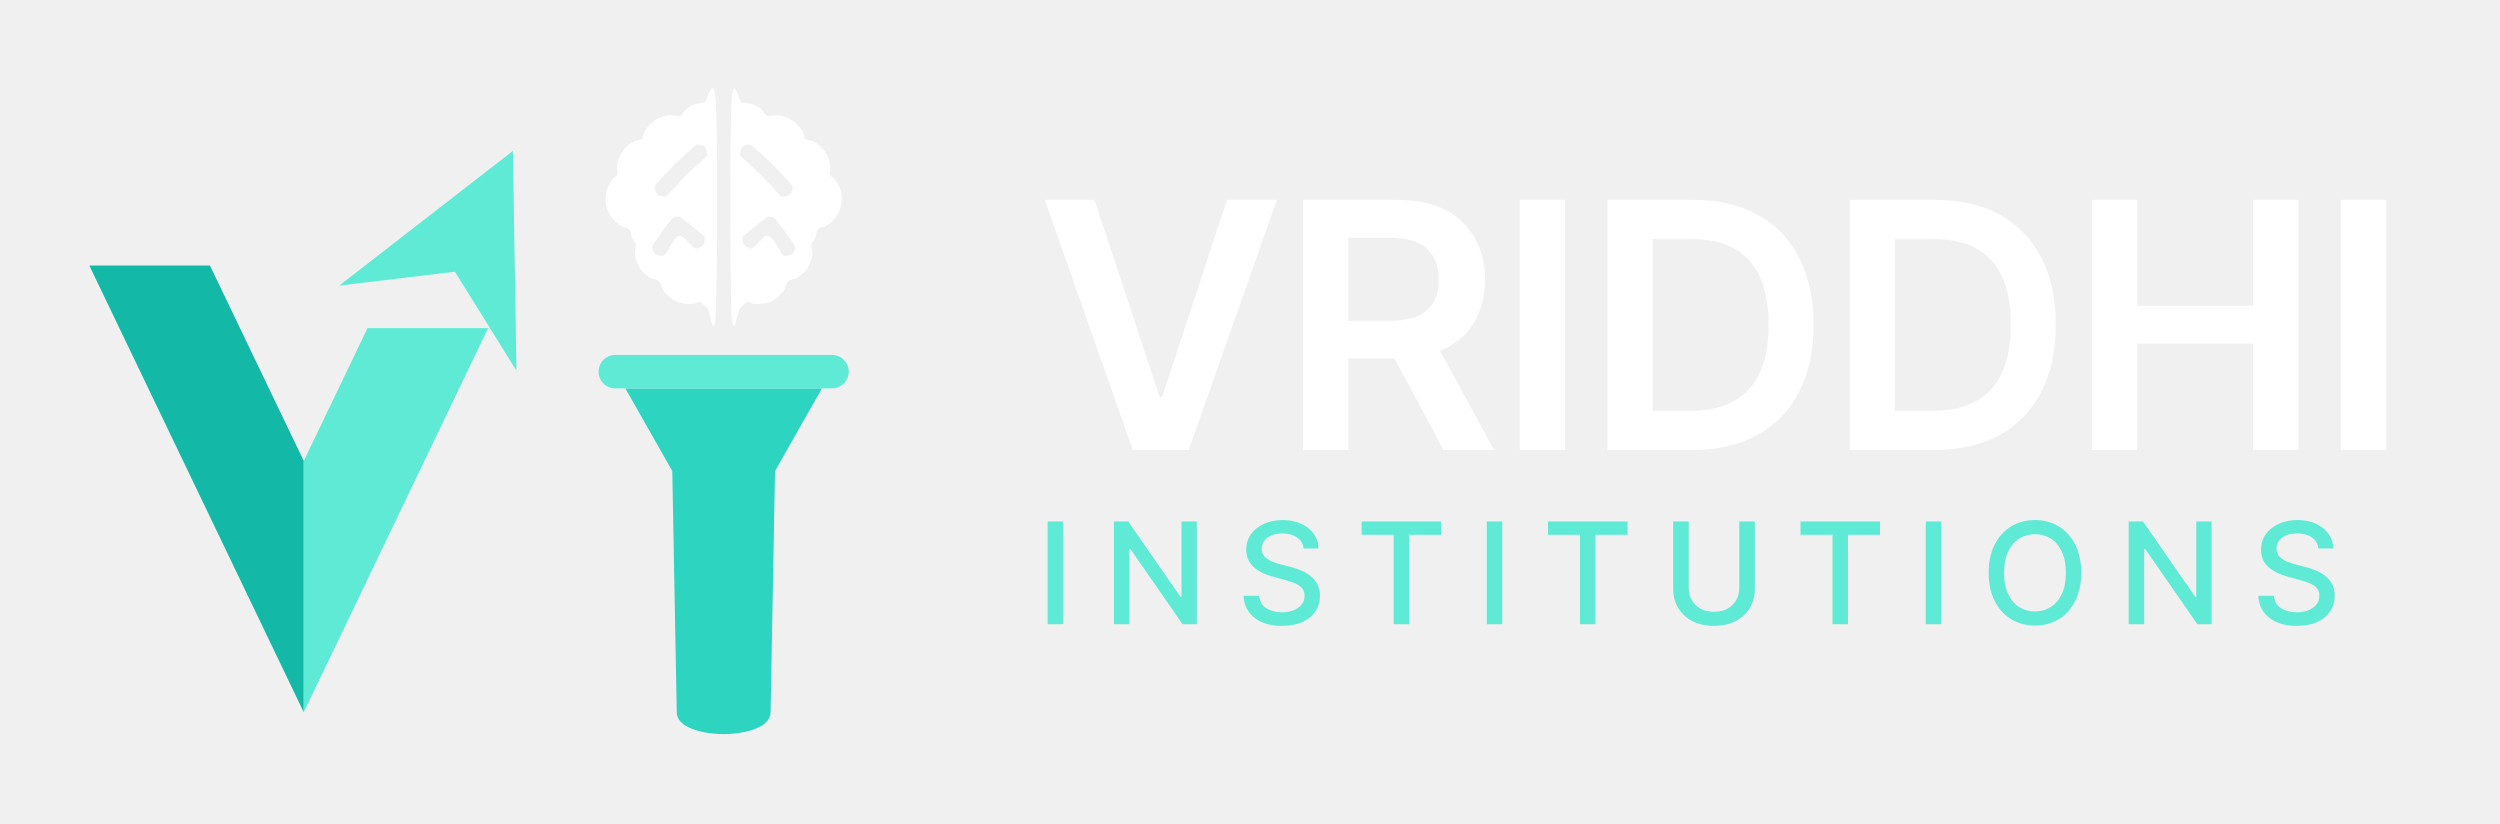
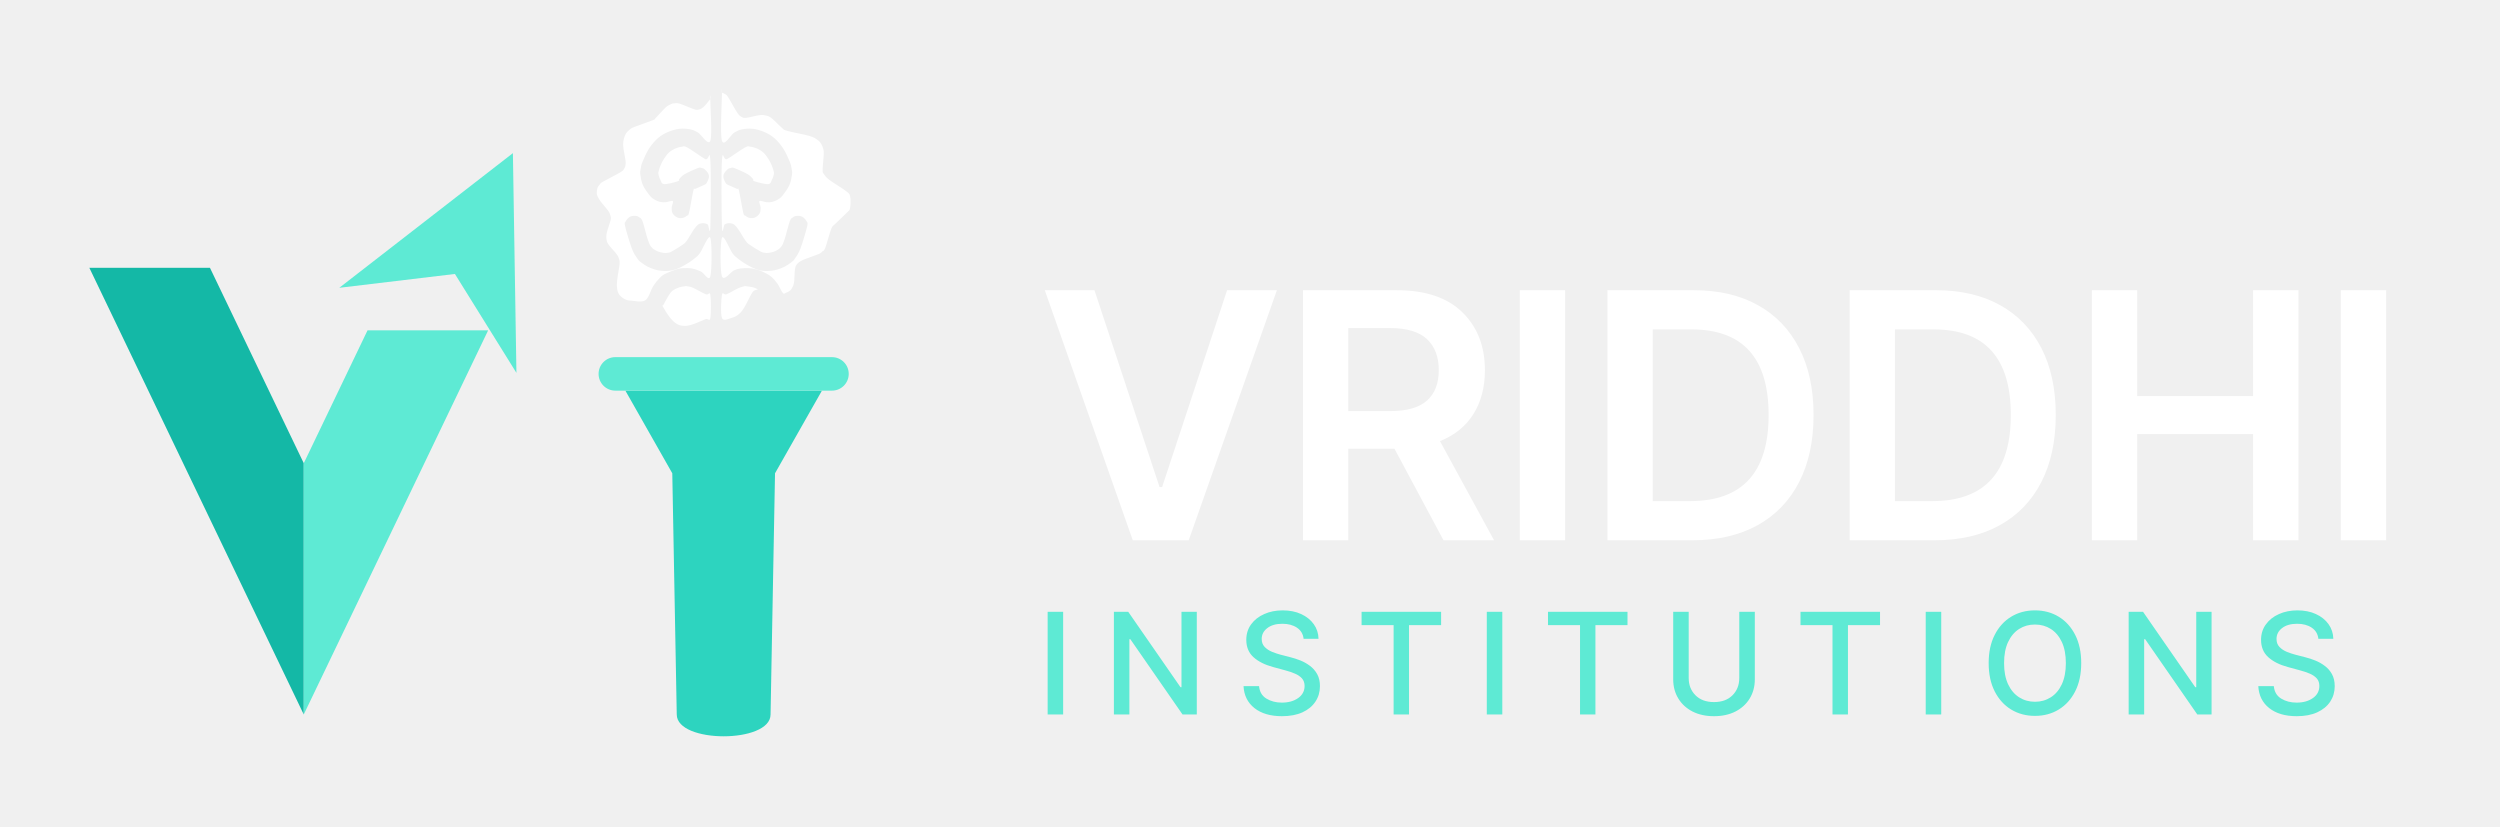
- <svg xmlns="http://www.w3.org/2000/svg" viewBox="-124 -159.45 559.66 184.45" width="559.66" height="184.45" role="img" aria-label="Vriddhi Institutions">
+ <svg xmlns="http://www.w3.org/2000/svg" viewBox="-124 -159.95 559.66 184.95" width="559.66" height="184.95" role="img" aria-label="Vriddhi Institutions">
  <defs>
    <linearGradient id="gradBrain" gradientUnits="userSpaceOnUse" x1="0" y1="-145" x2="0" y2="-88">
      <stop offset="0" stop-color="#ffffff" />
      <stop offset="1" stop-color="#5eead4" />
    </linearGradient>
  </defs>
  <g class="vriddhi-mark">
    <path d="M -104 -100 L -56 0 L -56 -56.25 L -77 -100 Z" fill="#14b8a6" />
    <path d="M -56 0 L -14.72 -86 L -41.72 -86 L -56 -56.25 Z" fill="#5eead4" />
    <path d="M -9.18 -125.67 L -8.39 -76.48 L -22.16 -98.62 L -48.05 -95.52 Z" fill="#5eead4" />
    <path d="M 27.5 0 L 26.5 -54 L 16 -72.5 L 60 -72.5 L 49.5 -54 L 48.5 0 C 48.5 6.51 27.5 6.51 27.5 0 Z" fill="#2dd4bf" />
    <path d="M 13.75 -80 H 62.25 A 3.75 3.75 0 0 1 66 -76.25 V -76.25 A 3.75 3.75 0 0 1 62.25 -72.5 H 13.75 A 3.75 3.75 0 0 1 10 -76.25 V -76.25 A 3.75 3.75 0 0 1 13.75 -80 Z" fill="#5eead4" />
-     <g transform="translate(38 -86.03) scale(1.09)">
-       <path fill-rule="evenodd" fill="#ffffff" d="M -3.89 -46.32 C -3.51 -46.25 -1.97 -53.09 -1.59 -45.93 C -1.21 -38.78 -1.31 -10.37 -1.61 -3.41 C -1.91 3.56 -2.87 -3.82 -3.4 -4.14 C -3.93 -4.46 -4.37 -5.17 -4.79 -5.32 C -5.21 -5.46 -5.48 -5.07 -5.92 -5 C -6.37 -4.93 -6.95 -4.89 -7.43 -4.91 C -7.91 -4.93 -8.32 -4.99 -8.8 -5.14 C -9.28 -5.28 -9.75 -5.4 -10.31 -5.77 C -10.87 -6.15 -11.68 -6.78 -12.18 -7.42 C -12.67 -8.05 -12.8 -9.11 -13.28 -9.59 C -13.76 -10.06 -14.52 -9.95 -15.08 -10.27 C -15.64 -10.6 -16.24 -11.16 -16.63 -11.55 C -17.02 -11.95 -17.18 -12.23 -17.41 -12.65 C -17.63 -13.06 -17.86 -13.62 -18 -14.06 C -18.14 -14.5 -18.22 -14.75 -18.23 -15.29 C -18.24 -15.83 -17.95 -16.77 -18.05 -17.3 C -18.14 -17.83 -18.6 -17.97 -18.82 -18.47 C -19.04 -18.96 -18.97 -19.83 -19.37 -20.26 C -19.77 -20.69 -20.65 -20.68 -21.22 -21.05 C -21.79 -21.42 -22.37 -21.92 -22.81 -22.46 C -23.25 -23.01 -23.63 -23.73 -23.86 -24.33 C -24.1 -24.93 -24.18 -25.51 -24.23 -26.07 C -24.27 -26.62 -24.22 -27.17 -24.14 -27.67 C -24.05 -28.16 -23.94 -28.56 -23.73 -29.03 C -23.51 -29.51 -23.18 -30.08 -22.86 -30.49 C -22.54 -30.91 -21.98 -31.06 -21.82 -31.51 C -21.66 -31.97 -21.95 -32.68 -21.91 -33.21 C -21.87 -33.73 -21.75 -34.21 -21.59 -34.67 C -21.43 -35.14 -21.23 -35.56 -20.95 -35.99 C -20.67 -36.43 -20.31 -36.89 -19.9 -37.27 C -19.49 -37.65 -19.02 -38 -18.49 -38.27 C -17.96 -38.54 -17.07 -38.61 -16.73 -38.87 C -16.39 -39.12 -16.64 -39.41 -16.45 -39.81 C -16.26 -40.21 -16.05 -40.75 -15.59 -41.27 C -15.12 -41.78 -14.39 -42.5 -13.67 -42.91 C -12.96 -43.31 -12.08 -43.58 -11.3 -43.68 C -10.51 -43.79 -9.54 -43.36 -8.97 -43.55 C -8.39 -43.74 -8.19 -44.5 -7.86 -44.81 C -7.52 -45.13 -7.32 -45.25 -6.94 -45.45 C -6.56 -45.66 -6.08 -45.9 -5.58 -46.04 C -5.07 -46.19 -4.18 -46.27 -3.89 -46.32 C -3.61 -46.36 -4.27 -46.38 -3.89 -46.32 Z M 3.57 -46.32 C 3.9 -46.27 5.01 -46.19 5.58 -46.04 C 6.14 -45.9 6.56 -45.66 6.94 -45.45 C 7.32 -45.25 7.52 -45.13 7.86 -44.81 C 8.19 -44.5 8.39 -43.74 8.97 -43.55 C 9.54 -43.36 10.51 -43.79 11.3 -43.68 C 12.08 -43.58 12.96 -43.31 13.67 -42.91 C 14.39 -42.5 15.12 -41.78 15.59 -41.27 C 16.05 -40.75 16.26 -40.21 16.45 -39.81 C 16.64 -39.41 16.39 -39.12 16.73 -38.87 C 17.07 -38.61 17.96 -38.54 18.49 -38.27 C 19.02 -38 19.49 -37.65 19.9 -37.27 C 20.31 -36.89 20.67 -36.43 20.95 -35.99 C 21.23 -35.56 21.43 -35.14 21.59 -34.67 C 21.75 -34.21 21.87 -33.73 21.91 -33.21 C 21.95 -32.68 21.66 -31.97 21.82 -31.51 C 21.98 -31.06 22.54 -30.91 22.86 -30.49 C 23.18 -30.08 23.51 -29.51 23.73 -29.03 C 23.94 -28.56 24.05 -28.16 24.14 -27.67 C 24.22 -27.17 24.27 -26.62 24.23 -26.07 C 24.18 -25.51 24.1 -24.93 23.86 -24.33 C 23.63 -23.73 23.25 -23.01 22.81 -22.46 C 22.37 -21.92 21.79 -21.42 21.22 -21.05 C 20.65 -20.68 19.77 -20.69 19.37 -20.26 C 18.97 -19.83 19.04 -18.96 18.82 -18.47 C 18.6 -17.97 18.14 -17.83 18.05 -17.3 C 17.95 -16.77 18.24 -15.83 18.23 -15.29 C 18.22 -14.75 18.14 -14.5 18 -14.06 C 17.86 -13.62 17.63 -13.06 17.41 -12.65 C 17.18 -12.23 17.02 -11.95 16.63 -11.55 C 16.24 -11.16 15.64 -10.6 15.08 -10.27 C 14.52 -9.95 13.76 -10.06 13.28 -9.59 C 12.8 -9.11 12.67 -8.05 12.18 -7.42 C 11.68 -6.78 10.87 -6.15 10.31 -5.77 C 9.75 -5.4 9.28 -5.28 8.8 -5.14 C 8.32 -4.99 7.91 -4.93 7.43 -4.91 C 6.95 -4.89 6.37 -4.93 5.92 -5 C 5.48 -5.07 5.21 -5.46 4.79 -5.32 C 4.37 -5.17 3.93 -4.46 3.4 -4.14 C 2.87 -3.82 1.91 3.56 1.61 -3.41 C 1.31 -10.37 1.27 -38.78 1.59 -45.93 C 1.92 -53.09 3.23 -46.25 3.56 -46.32 C 3.89 -46.38 3.23 -46.36 3.57 -46.32 Z M -5.25 -37.64 C -5.37 -37.58 -5.18 -38 -5.99 -37.31 C -6.81 -36.62 -8.83 -34.78 -10.13 -33.5 C -11.43 -32.21 -13.11 -30.39 -13.77 -29.63 C -14.43 -28.87 -14.04 -29.15 -14.09 -28.94 C -14.14 -28.72 -14.18 -28.59 -14.09 -28.34 C -14.01 -28.08 -13.84 -27.64 -13.58 -27.41 C -13.33 -27.19 -12.93 -27 -12.57 -27 C -12.21 -27 -12.24 -26.67 -11.42 -27.41 C -10.59 -28.16 -8.92 -30.17 -7.63 -31.45 C -6.34 -32.73 -4.39 -34.38 -3.69 -35.1 C -2.98 -35.81 -3.41 -35.43 -3.41 -35.75 C -3.41 -36.06 -3.52 -36.69 -3.69 -36.99 C -3.85 -37.29 -4.16 -37.44 -4.42 -37.54 C -4.68 -37.65 -5.1 -37.62 -5.24 -37.64 C -5.38 -37.65 -5.12 -37.69 -5.25 -37.64 Z M 4.75 -37.64 C 4.63 -37.58 4.21 -37.46 4.01 -37.31 C 3.81 -37.17 3.65 -37.02 3.55 -36.76 C 3.45 -36.5 3.39 -36.02 3.41 -35.75 C 3.43 -35.47 2.98 -35.81 3.69 -35.1 C 4.39 -34.38 6.34 -32.73 7.63 -31.45 C 8.92 -30.17 10.62 -28.16 11.42 -27.41 C 12.22 -26.67 12.07 -27 12.43 -27 C 12.79 -27 13.31 -27.19 13.58 -27.41 C 13.86 -27.64 14.01 -28.08 14.09 -28.34 C 14.18 -28.59 14.14 -28.72 14.09 -28.94 C 14.04 -29.15 14.43 -28.87 13.77 -29.63 C 13.11 -30.39 11.36 -32.27 10.13 -33.5 C 8.89 -34.72 7.11 -36.32 6.36 -37 C 5.6 -37.67 5.85 -37.44 5.58 -37.54 C 5.31 -37.65 4.9 -37.62 4.76 -37.64 C 4.62 -37.65 4.88 -37.69 4.75 -37.64 Z M -9.61 -22.82 C -9.8 -22.73 -9.93 -23.18 -10.72 -22.27 C -11.51 -21.35 -13.72 -18.33 -14.36 -17.31 C -15.01 -16.28 -14.61 -16.42 -14.59 -16.11 C -14.57 -15.79 -14.41 -15.6 -14.27 -15.42 C -14.13 -15.23 -14 -15.1 -13.76 -15 C -13.52 -14.9 -13.14 -14.79 -12.84 -14.82 C -12.54 -14.85 -12.57 -14.5 -11.96 -15.19 C -11.36 -15.87 -10.18 -18.68 -9.21 -18.91 C -8.25 -19.14 -6.86 -16.96 -6.17 -16.55 C -5.49 -16.14 -5.44 -16.36 -5.11 -16.46 C -4.77 -16.56 -4.34 -16.84 -4.14 -17.15 C -3.94 -17.45 -3.89 -17.98 -3.91 -18.3 C -3.93 -18.62 -3.5 -18.38 -4.28 -19.08 C -5.06 -19.79 -7.71 -21.92 -8.6 -22.54 C -9.49 -23.16 -9.44 -22.77 -9.61 -22.82 C -9.77 -22.86 -9.42 -22.91 -9.61 -22.82 Z M 9.39 -22.82 C 9.26 -22.77 9.45 -23.16 8.6 -22.54 C 7.75 -21.92 5.06 -19.79 4.28 -19.08 C 3.5 -18.38 3.93 -18.62 3.91 -18.3 C 3.89 -17.98 3.94 -17.45 4.14 -17.15 C 4.34 -16.84 4.77 -16.56 5.11 -16.46 C 5.44 -16.36 5.49 -16.14 6.17 -16.55 C 6.86 -16.96 8.25 -19.14 9.21 -18.91 C 10.18 -18.68 11.36 -15.87 11.96 -15.19 C 12.57 -14.5 12.54 -14.85 12.84 -14.82 C 13.14 -14.79 13.52 -14.9 13.76 -15 C 14 -15.1 14.13 -15.23 14.27 -15.42 C 14.41 -15.6 14.57 -15.79 14.59 -16.11 C 14.61 -16.42 15.01 -16.28 14.36 -17.31 C 13.72 -18.33 11.44 -21.36 10.72 -22.27 C 10 -23.17 10.26 -22.63 10.03 -22.73 C 9.81 -22.82 9.5 -22.8 9.39 -22.82 C 9.29 -22.83 9.52 -22.86 9.39 -22.82 Z" />
+     <g transform="translate(36.32 -89.13) scale(0.92)">
+       <path fill-rule="evenodd" fill="#ffffff" d="M 1.43 -54.41 C 1.54 -54.36 1.84 -54.31 2.08 -54.13 C 2.33 -53.96 2.4 -54.12 2.9 -53.36 C 3.41 -52.59 4.59 -50.36 5.14 -49.55 C 5.7 -48.74 5.86 -48.71 6.24 -48.5 C 6.61 -48.3 6.68 -48.24 7.39 -48.32 C 8.1 -48.39 9.73 -48.86 10.52 -48.95 C 11.31 -49.05 11.63 -48.98 12.12 -48.86 C 12.62 -48.74 12.85 -48.71 13.49 -48.22 C 14.13 -47.73 15.33 -46.43 15.96 -45.91 C 16.59 -45.4 16.17 -45.47 17.28 -45.14 C 18.4 -44.8 21.43 -44.28 22.67 -43.91 C 23.91 -43.54 24.23 -43.25 24.72 -42.9 C 25.21 -42.56 25.4 -42.24 25.63 -41.86 C 25.86 -41.48 26 -41.04 26.09 -40.62 C 26.18 -40.2 26.21 -40.17 26.18 -39.34 C 26.15 -38.5 25.9 -36.4 25.91 -35.61 C 25.92 -34.82 25.96 -35 26.23 -34.6 C 26.5 -34.21 26.64 -33.9 27.51 -33.23 C 28.38 -32.56 30.6 -31.25 31.45 -30.59 C 32.29 -29.92 32.4 -29.96 32.59 -29.26 C 32.78 -28.56 32.72 -27.04 32.59 -26.37 C 32.46 -25.7 32.42 -25.88 31.81 -25.23 C 31.21 -24.59 29.59 -23.15 28.96 -22.49 C 28.32 -21.83 28.41 -22.24 28 -21.27 C 27.6 -20.29 26.91 -17.56 26.54 -16.64 C 26.18 -15.73 26.08 -16.03 25.81 -15.78 C 25.54 -15.53 25.68 -15.48 24.9 -15.14 C 24.12 -14.8 22.02 -14.13 21.15 -13.73 C 20.28 -13.32 20.01 -13.1 19.69 -12.72 C 19.36 -12.34 19.3 -12.12 19.18 -11.44 C 19.07 -10.76 19.08 -9.33 19 -8.66 C 18.92 -7.99 18.89 -7.81 18.73 -7.42 C 18.56 -7.03 18.34 -6.6 18.04 -6.32 C 17.74 -6.04 17.24 -5.83 16.94 -5.73 C 16.64 -5.62 16.58 -5.3 16.23 -5.69 C 15.88 -6.07 15.35 -7.37 14.86 -8.04 C 14.37 -8.71 13.9 -9.25 13.31 -9.72 C 12.73 -10.19 11.97 -10.57 11.35 -10.86 C 10.74 -11.15 10.18 -11.31 9.62 -11.45 C 9.07 -11.6 8.66 -11.7 8.03 -11.73 C 7.39 -11.76 6.45 -11.73 5.83 -11.64 C 5.22 -11.54 5.07 -11.5 4.33 -11.18 C 3.59 -10.86 1.89 -8.42 1.41 -9.74 C 0.92 -11.07 0.99 -18.2 1.42 -19.13 C 1.84 -20.07 3.34 -16.2 3.96 -15.37 C 4.58 -14.55 4.69 -14.57 5.14 -14.19 C 5.6 -13.8 6.08 -13.44 6.69 -13.05 C 7.3 -12.66 8.19 -12.15 8.78 -11.87 C 9.38 -11.58 9.76 -11.46 10.24 -11.32 C 10.73 -11.18 11.18 -11.08 11.7 -11.05 C 12.23 -11.01 12.85 -11.03 13.39 -11.09 C 13.93 -11.15 14.39 -11.24 14.94 -11.41 C 15.49 -11.58 16.12 -11.8 16.67 -12.09 C 17.23 -12.38 17.86 -12.82 18.27 -13.14 C 18.68 -13.46 18.76 -13.45 19.13 -14.01 C 19.5 -14.56 20 -15.15 20.5 -16.47 C 21 -17.78 21.89 -20.77 22.14 -21.88 C 22.39 -22.99 22.19 -22.74 22 -23.13 C 21.81 -23.52 21.39 -24 20.99 -24.22 C 20.6 -24.44 19.99 -24.48 19.61 -24.45 C 19.23 -24.43 18.97 -24.31 18.69 -24.09 C 18.41 -23.87 18.25 -24 17.91 -23.13 C 17.58 -22.25 17.03 -19.86 16.68 -18.83 C 16.33 -17.79 16.2 -17.41 15.81 -16.92 C 15.43 -16.42 14.86 -16.11 14.35 -15.87 C 13.85 -15.62 13.21 -15.52 12.8 -15.45 C 12.39 -15.39 12.21 -15.4 11.88 -15.46 C 11.55 -15.51 11.46 -15.44 10.83 -15.77 C 10.2 -16.11 8.73 -17 8.1 -17.46 C 7.47 -17.92 7.5 -17.93 7.05 -18.55 C 6.6 -19.17 5.85 -20.55 5.4 -21.17 C 4.96 -21.8 4.7 -22.07 4.4 -22.32 C 4.09 -22.56 3.84 -22.58 3.58 -22.64 C 3.31 -22.69 3.04 -22.68 2.79 -22.64 C 2.53 -22.59 2.28 -22.5 2.05 -22.36 C 1.82 -22.22 1.52 -19.16 1.41 -21.78 C 1.31 -24.4 1.21 -35.34 1.42 -38.09 C 1.63 -40.84 1.74 -37.77 2.67 -38.27 C 3.6 -38.78 6.07 -40.59 7.01 -41.09 C 7.96 -41.59 7.85 -41.32 8.34 -41.27 C 8.84 -41.23 9.46 -41.05 9.99 -40.82 C 10.51 -40.58 11.04 -40.27 11.49 -39.86 C 11.94 -39.45 12.34 -38.87 12.68 -38.36 C 13.01 -37.85 13.28 -37.32 13.5 -36.81 C 13.72 -36.3 13.91 -35.68 14 -35.3 C 14.09 -34.93 14.11 -34.9 14.04 -34.56 C 13.98 -34.22 13.82 -33.68 13.59 -33.28 C 13.36 -32.89 13.38 -32.25 12.67 -32.18 C 11.96 -32.11 9.95 -32.65 9.33 -32.87 C 8.71 -33.08 9.23 -33.16 8.95 -33.45 C 8.67 -33.73 8.43 -34.15 7.67 -34.59 C 6.92 -35.03 5.13 -35.84 4.44 -36.09 C 3.75 -36.34 3.78 -36.14 3.51 -36.09 C 3.25 -36.04 3.09 -36.03 2.83 -35.82 C 2.57 -35.6 2.13 -35.14 1.96 -34.81 C 1.78 -34.47 1.72 -34.18 1.77 -33.79 C 1.83 -33.41 2.09 -32.81 2.28 -32.51 C 2.46 -32.21 2.41 -32.25 2.87 -32 C 3.33 -31.76 4.59 -31.27 5.03 -31.04 C 5.48 -30.81 5.28 -31.59 5.54 -30.63 C 5.8 -29.66 6.33 -26.26 6.59 -25.24 C 6.85 -24.22 6.85 -24.72 7.1 -24.5 C 7.35 -24.29 7.71 -24.03 8.11 -23.96 C 8.5 -23.88 9.03 -23.86 9.44 -24.05 C 9.86 -24.23 10.36 -24.65 10.59 -25.06 C 10.82 -25.46 10.82 -25.98 10.82 -26.48 C 10.81 -26.98 10.31 -27.83 10.55 -28.04 C 10.8 -28.26 11.77 -27.8 12.29 -27.77 C 12.81 -27.74 13.22 -27.76 13.67 -27.86 C 14.12 -27.97 14.57 -28.15 14.99 -28.41 C 15.41 -28.67 15.71 -28.83 16.18 -29.42 C 16.65 -30 17.44 -31.08 17.82 -31.92 C 18.2 -32.76 18.36 -33.8 18.45 -34.47 C 18.55 -35.14 18.45 -35.41 18.36 -35.94 C 18.27 -36.46 18.25 -36.81 17.91 -37.63 C 17.57 -38.45 16.94 -39.9 16.31 -40.86 C 15.69 -41.81 14.94 -42.69 14.17 -43.36 C 13.41 -44.03 12.59 -44.48 11.72 -44.86 C 10.84 -45.24 9.84 -45.53 8.93 -45.64 C 8.03 -45.74 7.04 -45.65 6.29 -45.5 C 5.54 -45.35 5.23 -45.19 4.42 -44.73 C 3.61 -44.26 1.91 -41.12 1.41 -42.73 C 0.91 -44.35 1.42 -52.46 1.42 -54.41 C 1.43 -56.35 1.32 -54.46 1.43 -54.41 Z M -1.43 -52.86 C -1.43 -51.18 -0.92 -44.09 -1.41 -42.73 C -1.91 -41.38 -3.61 -44.26 -4.42 -44.73 C -5.23 -45.19 -5.54 -45.35 -6.29 -45.5 C -7.04 -45.65 -8.03 -45.74 -8.93 -45.64 C -9.84 -45.53 -10.84 -45.24 -11.72 -44.86 C -12.59 -44.48 -13.41 -44.03 -14.17 -43.36 C -14.94 -42.69 -15.69 -41.81 -16.31 -40.86 C -16.94 -39.9 -17.57 -38.45 -17.91 -37.63 C -18.25 -36.81 -18.27 -36.46 -18.36 -35.94 C -18.45 -35.41 -18.55 -35.14 -18.45 -34.47 C -18.36 -33.8 -18.2 -32.76 -17.82 -31.92 C -17.44 -31.08 -16.65 -30 -16.18 -29.42 C -15.71 -28.83 -15.41 -28.67 -14.99 -28.41 C -14.57 -28.15 -14.12 -27.97 -13.67 -27.86 C -13.22 -27.76 -12.81 -27.74 -12.29 -27.77 C -11.77 -27.8 -10.8 -28.26 -10.55 -28.04 C -10.31 -27.83 -10.81 -26.98 -10.82 -26.48 C -10.82 -25.98 -10.82 -25.46 -10.59 -25.06 C -10.36 -24.65 -9.86 -24.23 -9.44 -24.05 C -9.03 -23.86 -8.5 -23.88 -8.11 -23.96 C -7.71 -24.03 -7.35 -24.29 -7.1 -24.5 C -6.85 -24.72 -6.85 -24.22 -6.59 -25.24 C -6.33 -26.26 -5.8 -29.66 -5.54 -30.63 C -5.28 -31.59 -5.48 -30.81 -5.03 -31.04 C -4.59 -31.27 -3.33 -31.76 -2.87 -32 C -2.41 -32.25 -2.46 -32.21 -2.28 -32.51 C -2.09 -32.81 -1.83 -33.41 -1.77 -33.79 C -1.72 -34.18 -1.78 -34.47 -1.96 -34.81 C -2.13 -35.14 -2.57 -35.6 -2.83 -35.82 C -3.09 -36.03 -3.25 -36.04 -3.51 -36.09 C -3.78 -36.14 -3.75 -36.34 -4.44 -36.09 C -5.13 -35.84 -6.92 -35.03 -7.67 -34.59 C -8.43 -34.15 -8.67 -33.73 -8.95 -33.45 C -9.23 -33.16 -8.71 -33.08 -9.33 -32.87 C -9.95 -32.65 -11.96 -32.11 -12.67 -32.18 C -13.38 -32.25 -13.36 -32.89 -13.59 -33.28 C -13.82 -33.68 -13.98 -34.22 -14.04 -34.56 C -14.11 -34.9 -14.09 -34.93 -14 -35.3 C -13.91 -35.68 -13.72 -36.3 -13.5 -36.81 C -13.28 -37.32 -13.01 -37.85 -12.68 -38.36 C -12.34 -38.87 -11.94 -39.45 -11.49 -39.86 C -11.04 -40.27 -10.51 -40.58 -9.99 -40.82 C -9.46 -41.05 -8.84 -41.23 -8.34 -41.27 C -7.85 -41.32 -7.96 -41.59 -7.01 -41.09 C -6.07 -40.59 -3.6 -38.78 -2.67 -38.27 C -1.74 -37.77 -1.63 -40.84 -1.42 -38.09 C -1.21 -35.34 -1.31 -24.4 -1.41 -21.78 C -1.52 -19.16 -1.82 -22.22 -2.05 -22.36 C -2.28 -22.5 -2.53 -22.59 -2.79 -22.64 C -3.04 -22.68 -3.31 -22.69 -3.58 -22.64 C -3.84 -22.58 -4.09 -22.56 -4.4 -22.32 C -4.7 -22.07 -4.96 -21.8 -5.4 -21.17 C -5.85 -20.55 -6.6 -19.17 -7.05 -18.55 C -7.5 -17.93 -7.47 -17.92 -8.1 -17.46 C -8.73 -17 -10.2 -16.11 -10.83 -15.77 C -11.46 -15.44 -11.55 -15.51 -11.88 -15.46 C -12.21 -15.4 -12.39 -15.39 -12.8 -15.45 C -13.21 -15.52 -13.85 -15.62 -14.35 -15.87 C -14.86 -16.11 -15.43 -16.42 -15.81 -16.92 C -16.2 -17.41 -16.33 -17.79 -16.68 -18.83 C -17.03 -19.86 -17.58 -22.25 -17.91 -23.13 C -18.25 -24 -18.41 -23.87 -18.69 -24.09 C -18.97 -24.31 -19.23 -24.43 -19.61 -24.45 C -19.99 -24.48 -20.6 -24.44 -20.99 -24.22 C -21.39 -24 -21.81 -23.52 -22 -23.13 C -22.19 -22.74 -22.39 -22.99 -22.14 -21.88 C -21.89 -20.77 -21 -17.78 -20.5 -16.47 C -20 -15.15 -19.5 -14.56 -19.13 -14.01 C -18.76 -13.45 -18.68 -13.46 -18.27 -13.14 C -17.86 -12.82 -17.23 -12.38 -16.67 -12.09 C -16.12 -11.8 -15.49 -11.58 -14.94 -11.41 C -14.39 -11.24 -13.93 -11.15 -13.39 -11.09 C -12.85 -11.03 -12.23 -11.01 -11.7 -11.05 C -11.18 -11.08 -10.73 -11.18 -10.24 -11.32 C -9.76 -11.46 -9.38 -11.58 -8.78 -11.87 C -8.19 -12.15 -7.3 -12.66 -6.69 -13.05 C -6.08 -13.44 -5.6 -13.8 -5.14 -14.19 C -4.69 -14.57 -4.58 -14.55 -3.96 -15.37 C -3.34 -16.2 -1.84 -20.07 -1.42 -19.13 C -1 -18.2 -1.03 -11.11 -1.41 -9.74 C -1.79 -8.37 -2.96 -10.59 -3.69 -10.91 C -4.43 -11.22 -5.11 -11.5 -5.83 -11.64 C -6.56 -11.77 -7.39 -11.76 -8.03 -11.73 C -8.66 -11.7 -8.92 -11.67 -9.62 -11.45 C -10.33 -11.23 -11.59 -10.75 -12.26 -10.41 C -12.94 -10.07 -13.17 -9.91 -13.67 -9.4 C -14.18 -8.9 -14.72 -8.27 -15.31 -7.36 C -15.91 -6.44 -16.35 -4.5 -17.24 -3.91 C -18.13 -3.32 -19.83 -3.77 -20.66 -3.82 C -21.49 -3.86 -21.74 -3.95 -22.22 -4.18 C -22.7 -4.42 -23.23 -4.82 -23.54 -5.23 C -23.85 -5.65 -24 -6.1 -24.09 -6.7 C -24.18 -7.29 -24.19 -7.79 -24.09 -8.8 C -23.99 -9.81 -23.57 -11.86 -23.5 -12.75 C -23.43 -13.63 -23.55 -13.71 -23.68 -14.12 C -23.81 -14.53 -23.86 -14.66 -24.28 -15.22 C -24.69 -15.78 -25.78 -16.87 -26.18 -17.46 C -26.58 -18.06 -26.61 -18.29 -26.68 -18.79 C -26.75 -19.28 -26.76 -19.67 -26.59 -20.44 C -26.42 -21.21 -25.83 -22.74 -25.68 -23.42 C -25.54 -24.11 -25.62 -24.14 -25.73 -24.53 C -25.83 -24.92 -25.93 -25.2 -26.32 -25.77 C -26.72 -26.33 -27.67 -27.35 -28.09 -27.92 C -28.5 -28.48 -28.66 -28.81 -28.82 -29.15 C -28.98 -29.48 -29.03 -29.59 -29.05 -29.93 C -29.06 -30.27 -29.02 -30.82 -28.91 -31.17 C -28.79 -31.52 -28.59 -31.77 -28.36 -32.04 C -28.13 -32.3 -28.39 -32.26 -27.54 -32.77 C -26.68 -33.28 -24.1 -34.55 -23.23 -35.1 C -22.36 -35.64 -22.51 -35.8 -22.32 -36.06 C -22.13 -36.32 -22.14 -36.35 -22.09 -36.65 C -22.05 -36.96 -21.97 -37.2 -22.05 -37.89 C -22.12 -38.58 -22.45 -40.02 -22.55 -40.79 C -22.64 -41.57 -22.67 -41.94 -22.59 -42.53 C -22.51 -43.11 -22.29 -43.84 -22.04 -44.31 C -21.8 -44.78 -21.49 -45.06 -21.13 -45.36 C -20.77 -45.66 -20.84 -45.7 -19.9 -46.09 C -18.96 -46.48 -16.38 -47.32 -15.51 -47.69 C -14.64 -48.05 -15.22 -47.76 -14.69 -48.28 C -14.16 -48.8 -12.93 -50.25 -12.31 -50.81 C -11.69 -51.37 -11.32 -51.47 -10.99 -51.63 C -10.65 -51.8 -10.64 -51.8 -10.3 -51.82 C -9.95 -51.84 -9.67 -51.98 -8.92 -51.77 C -8.18 -51.56 -6.56 -50.8 -5.81 -50.55 C -5.06 -50.3 -4.89 -50.2 -4.43 -50.27 C -3.97 -50.34 -3.55 -50.53 -3.05 -50.96 C -2.55 -51.39 -1.71 -52.55 -1.44 -52.86 C -1.17 -53.18 -1.44 -54.55 -1.43 -52.86 Z M -7.34 -7.36 C -7.08 -7.3 -6.54 -7.33 -5.74 -7 C -4.94 -6.66 -3.26 -5.66 -2.53 -5.37 C -1.81 -5.07 -1.6 -6.18 -1.41 -5.22 C -1.23 -4.26 -1.22 -0.58 -1.42 0.4 C -1.61 1.39 -1.87 0.43 -2.58 0.68 C -3.29 0.94 -4.83 1.68 -5.7 1.95 C -6.56 2.23 -7.11 2.33 -7.75 2.32 C -8.39 2.3 -8.96 2.2 -9.53 1.86 C -10.11 1.53 -10.65 1.02 -11.22 0.31 C -11.8 -0.4 -12.73 -1.9 -13 -2.42 C -13.26 -2.94 -13.04 -2.39 -12.82 -2.81 C -12.59 -3.23 -12 -4.38 -11.63 -4.95 C -11.27 -5.52 -11.06 -5.87 -10.63 -6.22 C -10.2 -6.57 -9.58 -6.85 -9.03 -7.04 C -8.49 -7.23 -7.63 -7.31 -7.35 -7.36 C -7.07 -7.42 -7.61 -7.42 -7.34 -7.36 Z M 7.02 -7.36 C 7.33 -7.32 8.38 -7.22 8.89 -7.09 C 9.41 -6.96 10 -6.68 10.09 -6.56 C 10.18 -6.44 9.7 -6.51 9.46 -6.36 C 9.23 -6.2 9.12 -6.32 8.69 -5.63 C 8.25 -4.93 7.38 -3.04 6.86 -2.19 C 6.33 -1.34 6.05 -0.98 5.54 -0.55 C 5.03 -0.12 4.49 0.2 3.8 0.36 C 3.12 0.52 1.81 1.34 1.42 0.4 C 1.02 -0.53 1.23 -4.26 1.41 -5.22 C 1.6 -6.18 1.87 -5.09 2.53 -5.37 C 3.2 -5.64 4.67 -6.53 5.42 -6.86 C 6.17 -7.19 6.75 -7.28 7.01 -7.36 C 7.28 -7.45 6.71 -7.41 7.02 -7.36 Z" />
    </g>
  </g>
-   <path transform="translate(108 -58.72)" d="M1.89-55.98L13.01-55.98L27.58-11.92L28.16-11.92L42.70-55.98L53.85-55.98L34.11 0L21.59 0L1.89-55.98Z M69.83 0L59.69 0L59.69-55.98L80.68-55.98Q90.33-55.98 95.38-51.03Q100.42-46.09 100.42-38.08L100.42-38.08Q100.42-32.36 97.85-28.26Q95.28-24.16 90.36-22.20L90.36-22.20L102.47 0L91.15 0L80.17-20.50L69.83-20.50L69.83 0ZM69.83-47.51L69.83-28.92L79.18-28.92Q84.81-28.92 87.45-31.27Q90.09-33.62 90.09-38.08L90.09-38.08Q90.09-42.56 87.45-45.03Q84.81-47.51 79.13-47.51L79.13-47.51L69.83-47.51Z M108.23-55.98L118.37-55.98L118.37 0L108.23 0L108.23-55.98Z M146.82 0L146.82 0L127.85 0L127.85-55.98L147.20-55.98Q155.54-55.98 161.54-52.63Q167.54-49.29 170.76-43.03Q173.99-36.77 173.99-28.05L173.99-28.05Q173.99-19.30 170.75-13.01Q167.51-6.72 161.43-3.36Q155.35 0 146.82 0ZM137.99-47.21L137.99-8.77L146.33-8.77Q163.93-8.77 163.93-28.05L163.93-28.05Q163.93-47.21 146.63-47.21L146.63-47.21L137.99-47.21Z M201.04 0L201.04 0L182.07 0L182.07-55.98L201.43-55.98Q209.76-55.98 215.76-52.63Q221.76-49.29 224.99-43.03Q228.21-36.77 228.21-28.05L228.21-28.05Q228.21-19.30 224.97-13.01Q221.74-6.72 215.65-3.36Q209.57 0 201.04 0ZM192.21-47.21L192.21-8.77L200.55-8.77Q218.15-8.77 218.15-28.05L218.15-28.05Q218.15-47.21 200.85-47.21L200.85-47.21L192.21-47.21Z M246.44 0L236.30 0L236.30-55.98L246.44-55.98L246.44-32.28L272.38-32.28L272.38-55.98L282.55-55.98L282.55 0L272.38 0L272.38-23.78L246.44-23.78L246.44 0Z M292.02-55.98L302.17-55.98L302.17 0L292.02 0L292.02-55.98Z" fill="#ffffff" />
-   <path transform="translate(108 -19.72)" d="M2.53-22.99L6.00-22.99L6.00 0L2.53 0L2.53-22.99Z M32.49-22.99L35.92-22.99L35.92 0L32.73 0L21.04-16.86L20.83-16.86L20.83 0L17.36 0L17.36-22.99L20.57-22.99L32.27-6.11L32.49-6.11L32.49-22.99Z M63.17-16.95L59.83-16.95Q59.65-18.55 58.35-19.43Q57.04-20.31 55.07-20.31L55.07-20.31Q52.95-20.31 51.70-19.34Q50.45-18.38 50.45-16.91L50.45-16.91Q50.45-15.81 51.12-15.12Q51.79-14.43 52.76-14.03Q53.73-13.64 54.63-13.40L54.63-13.40L56.88-12.82Q57.98-12.55 59.13-12.09Q60.29-11.62 61.28-10.87Q62.26-10.13 62.88-9.02Q63.49-7.90 63.49-6.35L63.49-6.35Q63.49-4.41 62.48-2.89Q61.48-1.36 59.58-0.49Q57.68 0.38 54.98 0.38L54.98 0.38Q51.12 0.38 48.83-1.43Q46.55-3.23 46.38-6.35L46.38-6.35L49.86-6.35Q50.02-4.48 51.49-3.57Q52.96-2.66 54.96-2.66L54.96-2.66Q57.17-2.66 58.61-3.68Q60.05-4.70 60.05-6.39L60.05-6.39Q60.05-7.41 59.47-8.07Q58.90-8.72 57.91-9.14Q56.93-9.57 55.70-9.89L55.70-9.89L52.98-10.63Q50.21-11.38 48.60-12.84Q47.00-14.30 47.00-16.71L47.00-16.71Q47.00-18.69 48.07-20.17Q49.15-21.66 51.00-22.48Q52.85-23.31 55.15-23.31L55.15-23.31Q57.48-23.31 59.27-22.49Q61.06-21.67 62.10-20.23Q63.13-18.79 63.17-16.95L63.17-16.95Z M79.98-20.01L72.81-20.01L72.81-22.99L90.61-22.99L90.61-20.01L83.43-20.01L83.43 0L79.98 0L79.98-20.01Z M100.84-22.99L104.31-22.99L104.31 0L100.84 0L100.84-22.99Z M121.71-20.01L114.54-20.01L114.54-22.99L132.34-22.99L132.34-20.01L125.16-20.01L125.16 0L121.71 0L121.71-20.01Z M157.36-8.15L157.36-22.99L160.84-22.99L160.84-7.87Q160.84-5.46 159.70-3.59Q158.57-1.73 156.51-0.67Q154.46 0.38 151.70 0.38L151.70 0.38Q148.95 0.38 146.89-0.67Q144.84-1.73 143.71-3.59Q142.57-5.46 142.57-7.87L142.57-7.87L142.57-22.99L146.04-22.99L146.04-8.15Q146.04-5.82 147.56-4.30Q149.08-2.78 151.70-2.78L151.70-2.78Q154.33-2.78 155.84-4.30Q157.36-5.82 157.36-8.15L157.36-8.15Z M178.23-20.01L171.07-20.01L171.07-22.99L188.87-22.99L188.87-20.01L181.69-20.01L181.69 0L178.23 0L178.23-20.01Z M199.10-22.99L202.57-22.99L202.57 0L199.10 0L199.10-22.99Z M233.91-11.50L233.91-11.50Q233.91-7.83 232.56-5.18Q231.21-2.53 228.87-1.11Q226.53 0.31 223.56 0.31L223.56 0.31Q220.57 0.31 218.23-1.11Q215.89-2.53 214.54-5.18Q213.19-7.83 213.19-11.50L213.19-11.50Q213.19-15.18 214.54-17.82Q215.89-20.47 218.23-21.89Q220.57-23.31 223.56-23.31L223.56-23.31Q226.53-23.31 228.87-21.89Q231.21-20.47 232.56-17.82Q233.91-15.18 233.91-11.50ZM230.47-11.50L230.47-11.50Q230.47-14.30 229.57-16.23Q228.67-18.15 227.10-19.15Q225.53-20.14 223.56-20.14L223.56-20.14Q221.58-20.14 220.01-19.15Q218.45-18.15 217.54-16.23Q216.64-14.30 216.64-11.50L216.64-11.50Q216.64-8.70 217.54-6.77Q218.45-4.84 220.01-3.85Q221.58-2.85 223.56-2.85L223.56-2.85Q225.53-2.85 227.10-3.85Q228.67-4.84 229.57-6.77Q230.47-8.70 230.47-11.50Z M259.66-22.99L263.09-22.99L263.09 0L259.90 0L248.22-16.86L248.00-16.86L248.00 0L244.53 0L244.53-22.99L247.75-22.99L259.44-6.11L259.66-6.11L259.66-22.99Z M290.35-16.95L287.00-16.95Q286.82-18.55 285.52-19.43Q284.22-20.31 282.24-20.31L282.24-20.31Q280.12-20.31 278.87-19.34Q277.63-18.38 277.63-16.91L277.63-16.91Q277.63-15.81 278.29-15.12Q278.96-14.43 279.93-14.03Q280.90-13.64 281.80-13.40L281.80-13.40L284.05-12.82Q285.15-12.55 286.30-12.09Q287.46-11.62 288.45-10.87Q289.44-10.13 290.05-9.02Q290.66-7.90 290.66-6.35L290.66-6.35Q290.66-4.41 289.66-2.89Q288.65-1.36 286.75-0.49Q284.86 0.38 282.15 0.38L282.15 0.38Q278.29 0.38 276.00-1.43Q273.72-3.23 273.55-6.35L273.55-6.35L277.03-6.35Q277.19-4.48 278.66-3.57Q280.13-2.66 282.13-2.66L282.13-2.66Q284.34-2.66 285.78-3.68Q287.22-4.70 287.22-6.39L287.22-6.39Q287.22-7.41 286.65-8.07Q286.07-8.72 285.09-9.14Q284.10-9.57 282.87-9.89L282.87-9.89L280.15-10.63Q277.38-11.38 275.77-12.84Q274.17-14.30 274.17-16.71L274.17-16.71Q274.17-18.69 275.25-20.17Q276.32-21.66 278.17-22.48Q280.02-23.31 282.32-23.31L282.32-23.31Q284.65-23.31 286.44-22.49Q288.24-21.67 289.27-20.23Q290.30-18.79 290.35-16.95L290.35-16.95Z" fill="#5eead4" />
+   <path transform="translate(108 -39)" d="M1.89-55.98L13.01-55.98L27.58-11.92L28.16-11.92L42.70-55.98L53.85-55.98L34.11 0L21.59 0L1.89-55.98Z M69.83 0L59.69 0L59.69-55.98L80.68-55.98Q90.33-55.98 95.38-51.03Q100.42-46.09 100.42-38.08L100.42-38.08Q100.42-32.36 97.85-28.26Q95.28-24.16 90.36-22.20L90.36-22.20L102.47 0L91.15 0L80.17-20.50L69.83-20.50L69.83 0ZM69.83-47.51L69.83-28.92L79.18-28.92Q84.81-28.92 87.45-31.27Q90.09-33.62 90.09-38.08L90.09-38.08Q90.09-42.56 87.45-45.03Q84.81-47.51 79.13-47.51L79.13-47.51L69.83-47.51Z M108.23-55.98L118.37-55.98L118.37 0L108.23 0L108.23-55.98Z M146.82 0L146.82 0L127.85 0L127.85-55.98L147.20-55.98Q155.54-55.98 161.54-52.63Q167.54-49.29 170.76-43.03Q173.99-36.77 173.99-28.05L173.99-28.05Q173.99-19.30 170.75-13.01Q167.51-6.72 161.43-3.36Q155.35 0 146.82 0ZM137.99-47.21L137.99-8.77L146.33-8.77Q163.93-8.77 163.93-28.05L163.93-28.05Q163.93-47.21 146.63-47.21L146.63-47.21L137.99-47.21Z M201.04 0L201.04 0L182.07 0L182.07-55.98L201.43-55.98Q209.76-55.98 215.76-52.63Q221.76-49.29 224.99-43.03Q228.21-36.77 228.21-28.05L228.21-28.05Q228.21-19.30 224.97-13.01Q221.74-6.72 215.65-3.36Q209.57 0 201.04 0ZM192.21-47.21L192.21-8.77L200.55-8.77Q218.15-8.77 218.15-28.05L218.15-28.05Q218.15-47.21 200.85-47.21L200.85-47.21L192.21-47.21Z M246.44 0L236.30 0L236.30-55.98L246.44-55.98L246.44-32.28L272.38-32.28L272.38-55.98L282.55-55.98L282.55 0L272.38 0L272.38-23.78L246.44-23.78L246.44 0Z M292.02-55.98L302.17-55.98L302.17 0L292.02 0L292.02-55.98Z" fill="#ffffff" />
+   <path transform="translate(108 0)" d="M2.53-22.99L6.00-22.99L6.00 0L2.53 0L2.53-22.99Z M32.49-22.99L35.92-22.99L35.92 0L32.73 0L21.04-16.86L20.83-16.86L20.83 0L17.36 0L17.36-22.99L20.57-22.99L32.27-6.11L32.49-6.11L32.49-22.99Z M63.17-16.95L59.83-16.95Q59.65-18.55 58.35-19.43Q57.04-20.31 55.07-20.31L55.07-20.31Q52.95-20.31 51.70-19.34Q50.45-18.38 50.45-16.91L50.45-16.91Q50.45-15.81 51.12-15.12Q51.79-14.43 52.76-14.03Q53.73-13.64 54.63-13.40L54.63-13.40L56.88-12.82Q57.98-12.55 59.13-12.09Q60.29-11.62 61.28-10.87Q62.26-10.13 62.88-9.02Q63.49-7.90 63.49-6.35L63.49-6.35Q63.49-4.41 62.48-2.89Q61.48-1.36 59.58-0.49Q57.68 0.38 54.98 0.38L54.98 0.38Q51.12 0.38 48.83-1.43Q46.55-3.23 46.38-6.35L46.38-6.35L49.86-6.35Q50.02-4.48 51.49-3.57Q52.96-2.66 54.96-2.66L54.96-2.66Q57.17-2.66 58.61-3.68Q60.05-4.70 60.05-6.39L60.05-6.39Q60.05-7.41 59.47-8.07Q58.90-8.72 57.91-9.14Q56.93-9.57 55.70-9.89L55.70-9.89L52.98-10.63Q50.21-11.38 48.60-12.84Q47.00-14.30 47.00-16.71L47.00-16.71Q47.00-18.69 48.07-20.17Q49.15-21.66 51.00-22.48Q52.85-23.31 55.15-23.31L55.15-23.31Q57.48-23.31 59.27-22.49Q61.06-21.67 62.10-20.23Q63.13-18.79 63.17-16.95L63.17-16.95Z M79.98-20.01L72.81-20.01L72.81-22.99L90.61-22.99L90.61-20.01L83.43-20.01L83.43 0L79.98 0L79.98-20.01Z M100.84-22.99L104.31-22.99L104.31 0L100.84 0L100.84-22.99Z M121.71-20.01L114.54-20.01L114.54-22.99L132.34-22.99L132.34-20.01L125.16-20.01L125.16 0L121.71 0L121.71-20.01Z M157.36-8.15L157.36-22.99L160.84-22.99L160.84-7.87Q160.84-5.46 159.70-3.59Q158.57-1.73 156.51-0.67Q154.46 0.38 151.70 0.38L151.70 0.38Q148.95 0.38 146.89-0.67Q144.84-1.73 143.71-3.59Q142.57-5.46 142.57-7.87L142.57-7.87L142.57-22.99L146.04-22.99L146.04-8.15Q146.04-5.82 147.56-4.30Q149.08-2.78 151.70-2.78L151.70-2.78Q154.33-2.78 155.84-4.30Q157.36-5.82 157.36-8.15L157.36-8.15Z M178.23-20.01L171.07-20.01L171.07-22.99L188.87-22.99L188.87-20.01L181.69-20.01L181.69 0L178.23 0L178.23-20.01Z M199.10-22.99L202.57-22.99L202.57 0L199.10 0L199.10-22.99Z M233.91-11.50L233.91-11.50Q233.91-7.83 232.56-5.18Q231.21-2.53 228.87-1.11Q226.53 0.31 223.56 0.31L223.56 0.31Q220.57 0.31 218.23-1.11Q215.89-2.53 214.54-5.18Q213.19-7.83 213.19-11.50L213.19-11.50Q213.19-15.18 214.54-17.82Q215.89-20.47 218.23-21.89Q220.57-23.31 223.56-23.31L223.56-23.31Q226.53-23.31 228.87-21.89Q231.21-20.47 232.56-17.82Q233.91-15.18 233.91-11.50ZM230.47-11.50L230.47-11.50Q230.47-14.30 229.57-16.23Q228.67-18.15 227.10-19.15Q225.53-20.14 223.56-20.14L223.56-20.14Q221.58-20.14 220.01-19.15Q218.45-18.15 217.54-16.23Q216.64-14.30 216.64-11.50L216.64-11.50Q216.64-8.70 217.54-6.77Q218.45-4.84 220.01-3.85Q221.58-2.85 223.56-2.85L223.56-2.85Q225.53-2.85 227.10-3.85Q228.67-4.84 229.57-6.77Q230.47-8.70 230.47-11.50Z M259.66-22.99L263.09-22.99L263.09 0L259.90 0L248.22-16.86L248.00-16.86L248.00 0L244.53 0L244.53-22.99L247.75-22.99L259.44-6.11L259.66-6.11L259.66-22.99Z M290.35-16.95L287.00-16.95Q286.82-18.55 285.52-19.43Q284.22-20.31 282.24-20.31L282.24-20.31Q280.12-20.31 278.87-19.34Q277.63-18.38 277.63-16.91L277.63-16.91Q277.63-15.81 278.29-15.12Q278.96-14.43 279.93-14.03Q280.90-13.64 281.80-13.40L281.80-13.40L284.05-12.82Q285.15-12.55 286.30-12.09Q287.46-11.62 288.45-10.87Q289.44-10.13 290.05-9.02Q290.66-7.90 290.66-6.35L290.66-6.35Q290.66-4.41 289.66-2.89Q288.65-1.36 286.75-0.49Q284.86 0.38 282.15 0.38L282.15 0.38Q278.29 0.38 276.00-1.43Q273.72-3.23 273.55-6.35L273.55-6.35L277.03-6.35Q277.19-4.48 278.66-3.57Q280.13-2.66 282.13-2.66L282.13-2.66Q284.34-2.66 285.78-3.68Q287.22-4.70 287.22-6.39L287.22-6.39Q287.22-7.41 286.65-8.07Q286.07-8.72 285.09-9.14Q284.10-9.57 282.87-9.89L282.87-9.89L280.15-10.63Q277.38-11.38 275.77-12.84Q274.17-14.30 274.17-16.71L274.17-16.71Q274.17-18.69 275.25-20.17Q276.32-21.66 278.17-22.48Q280.02-23.31 282.32-23.31L282.32-23.31Q284.65-23.31 286.44-22.49Q288.24-21.67 289.27-20.23Q290.30-18.79 290.35-16.95L290.35-16.95Z" fill="#5eead4" />
</svg>
